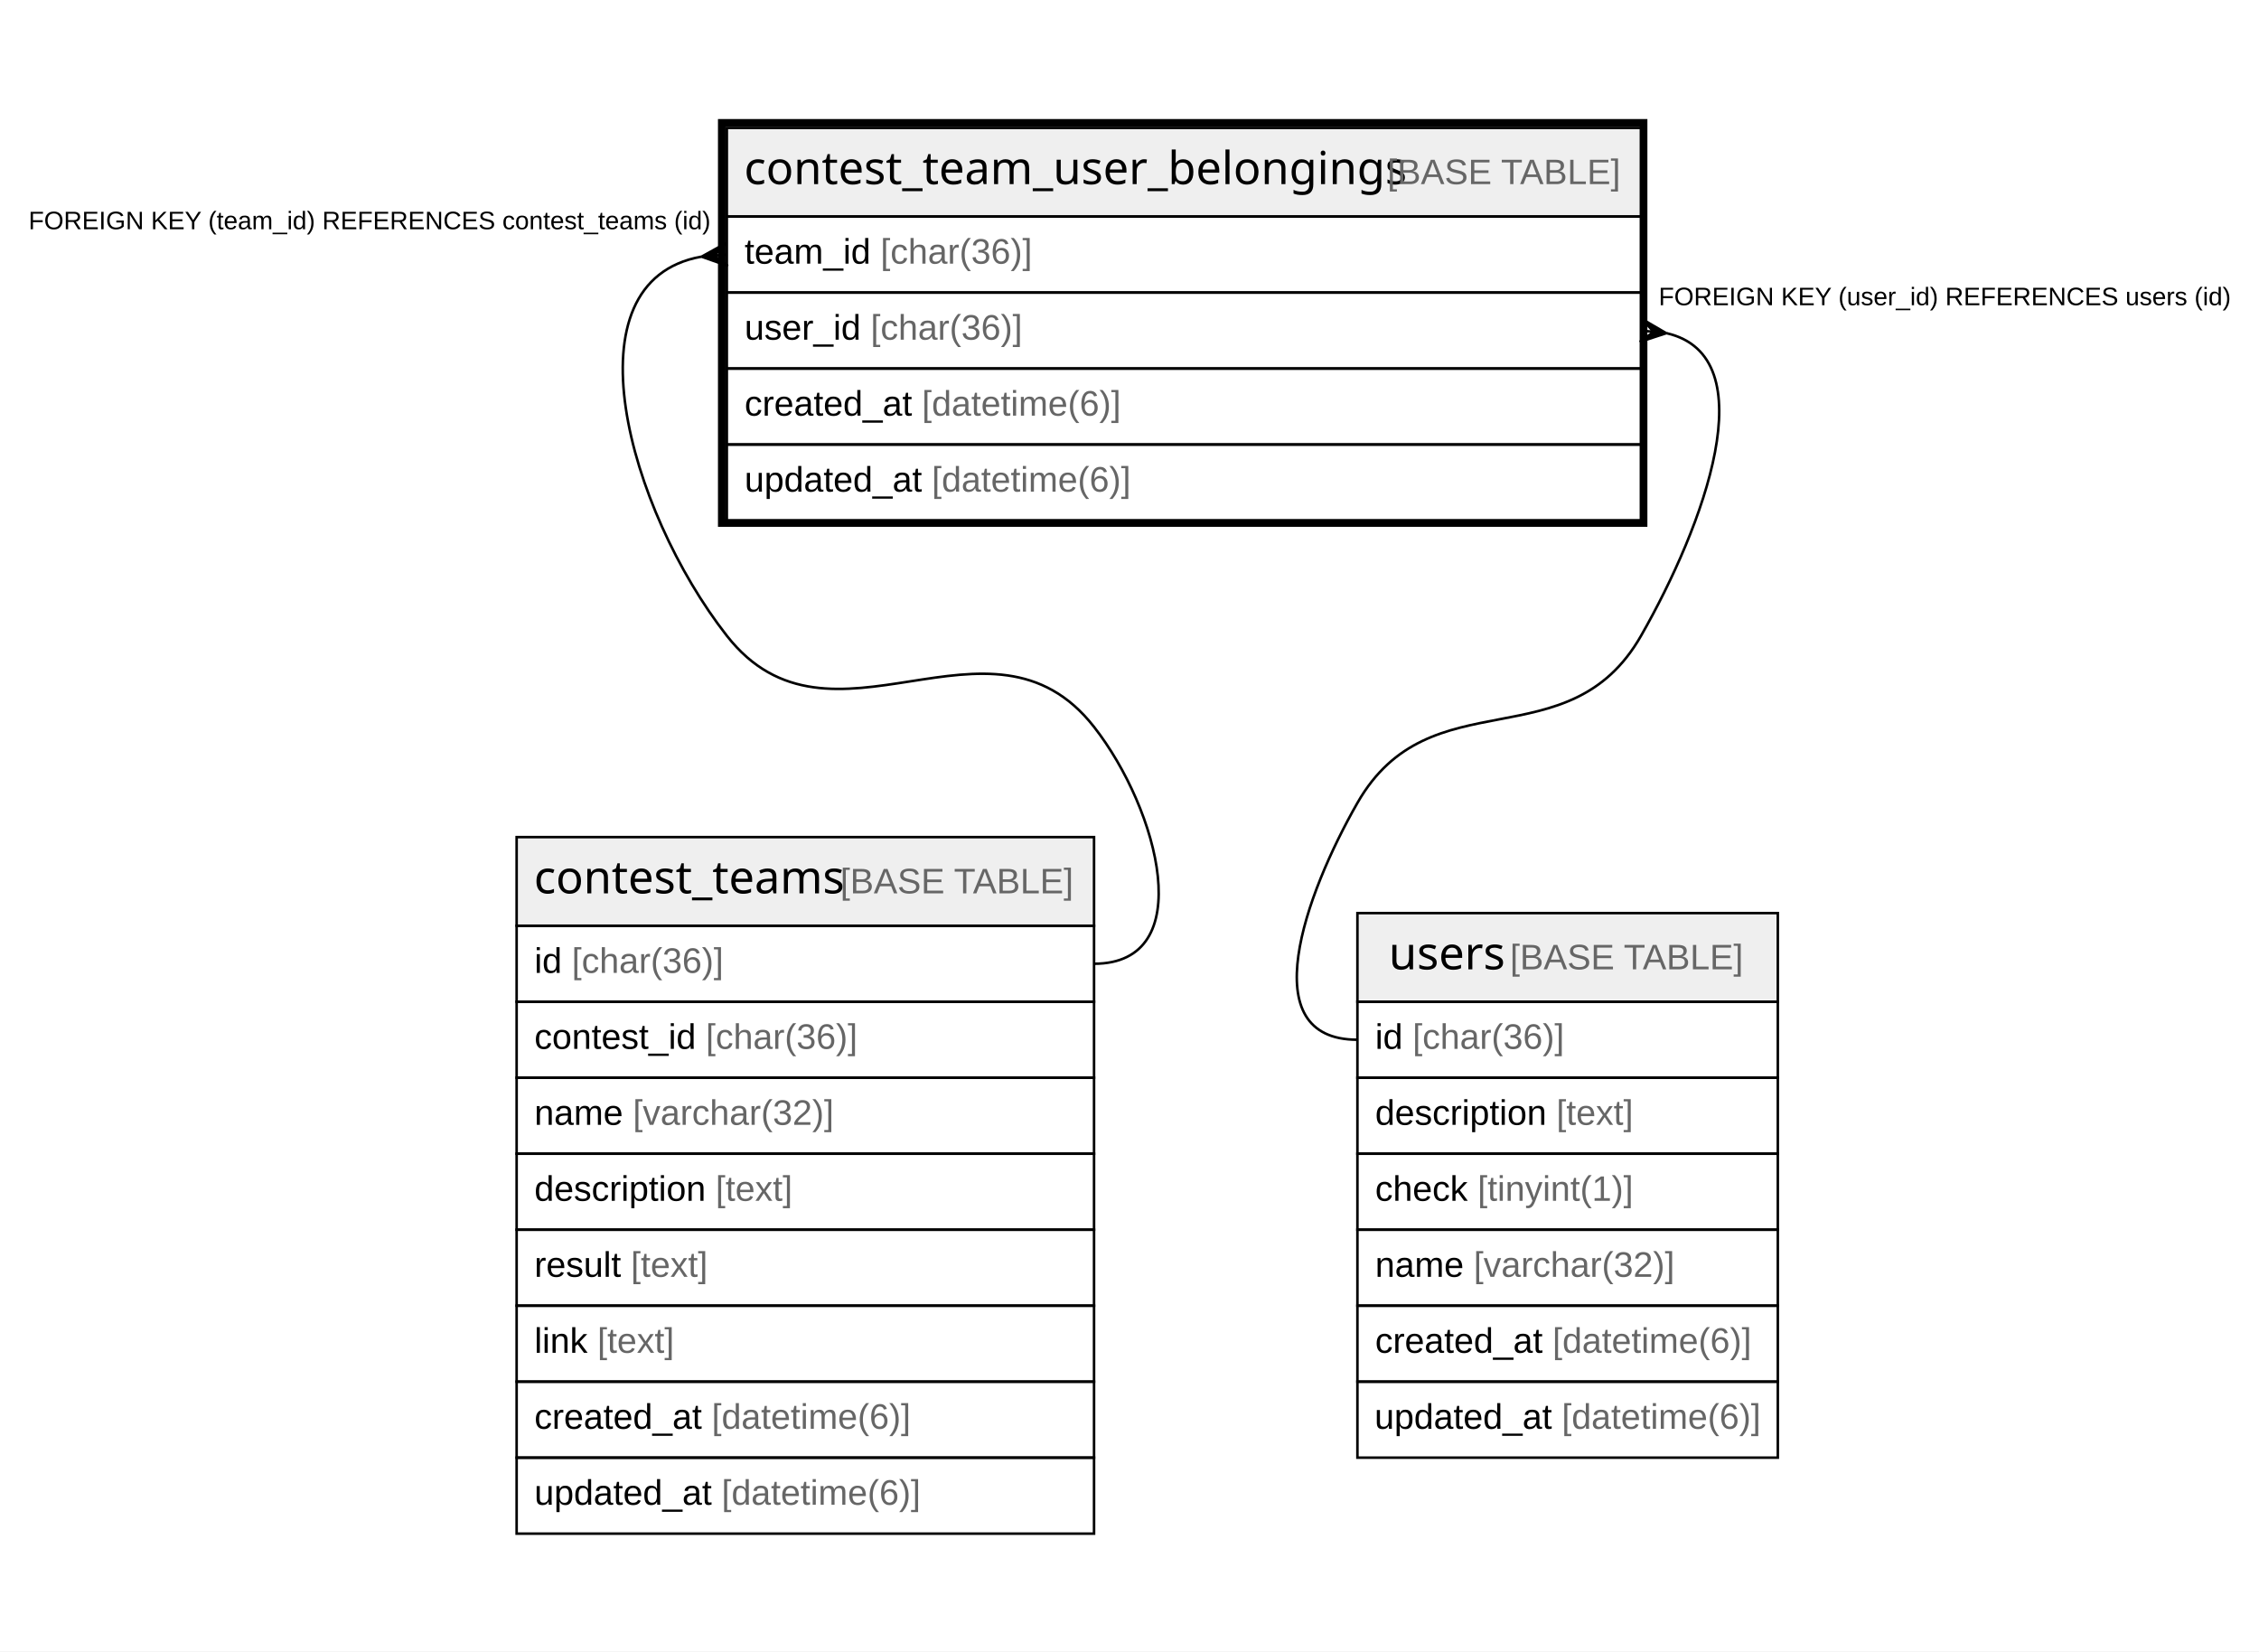
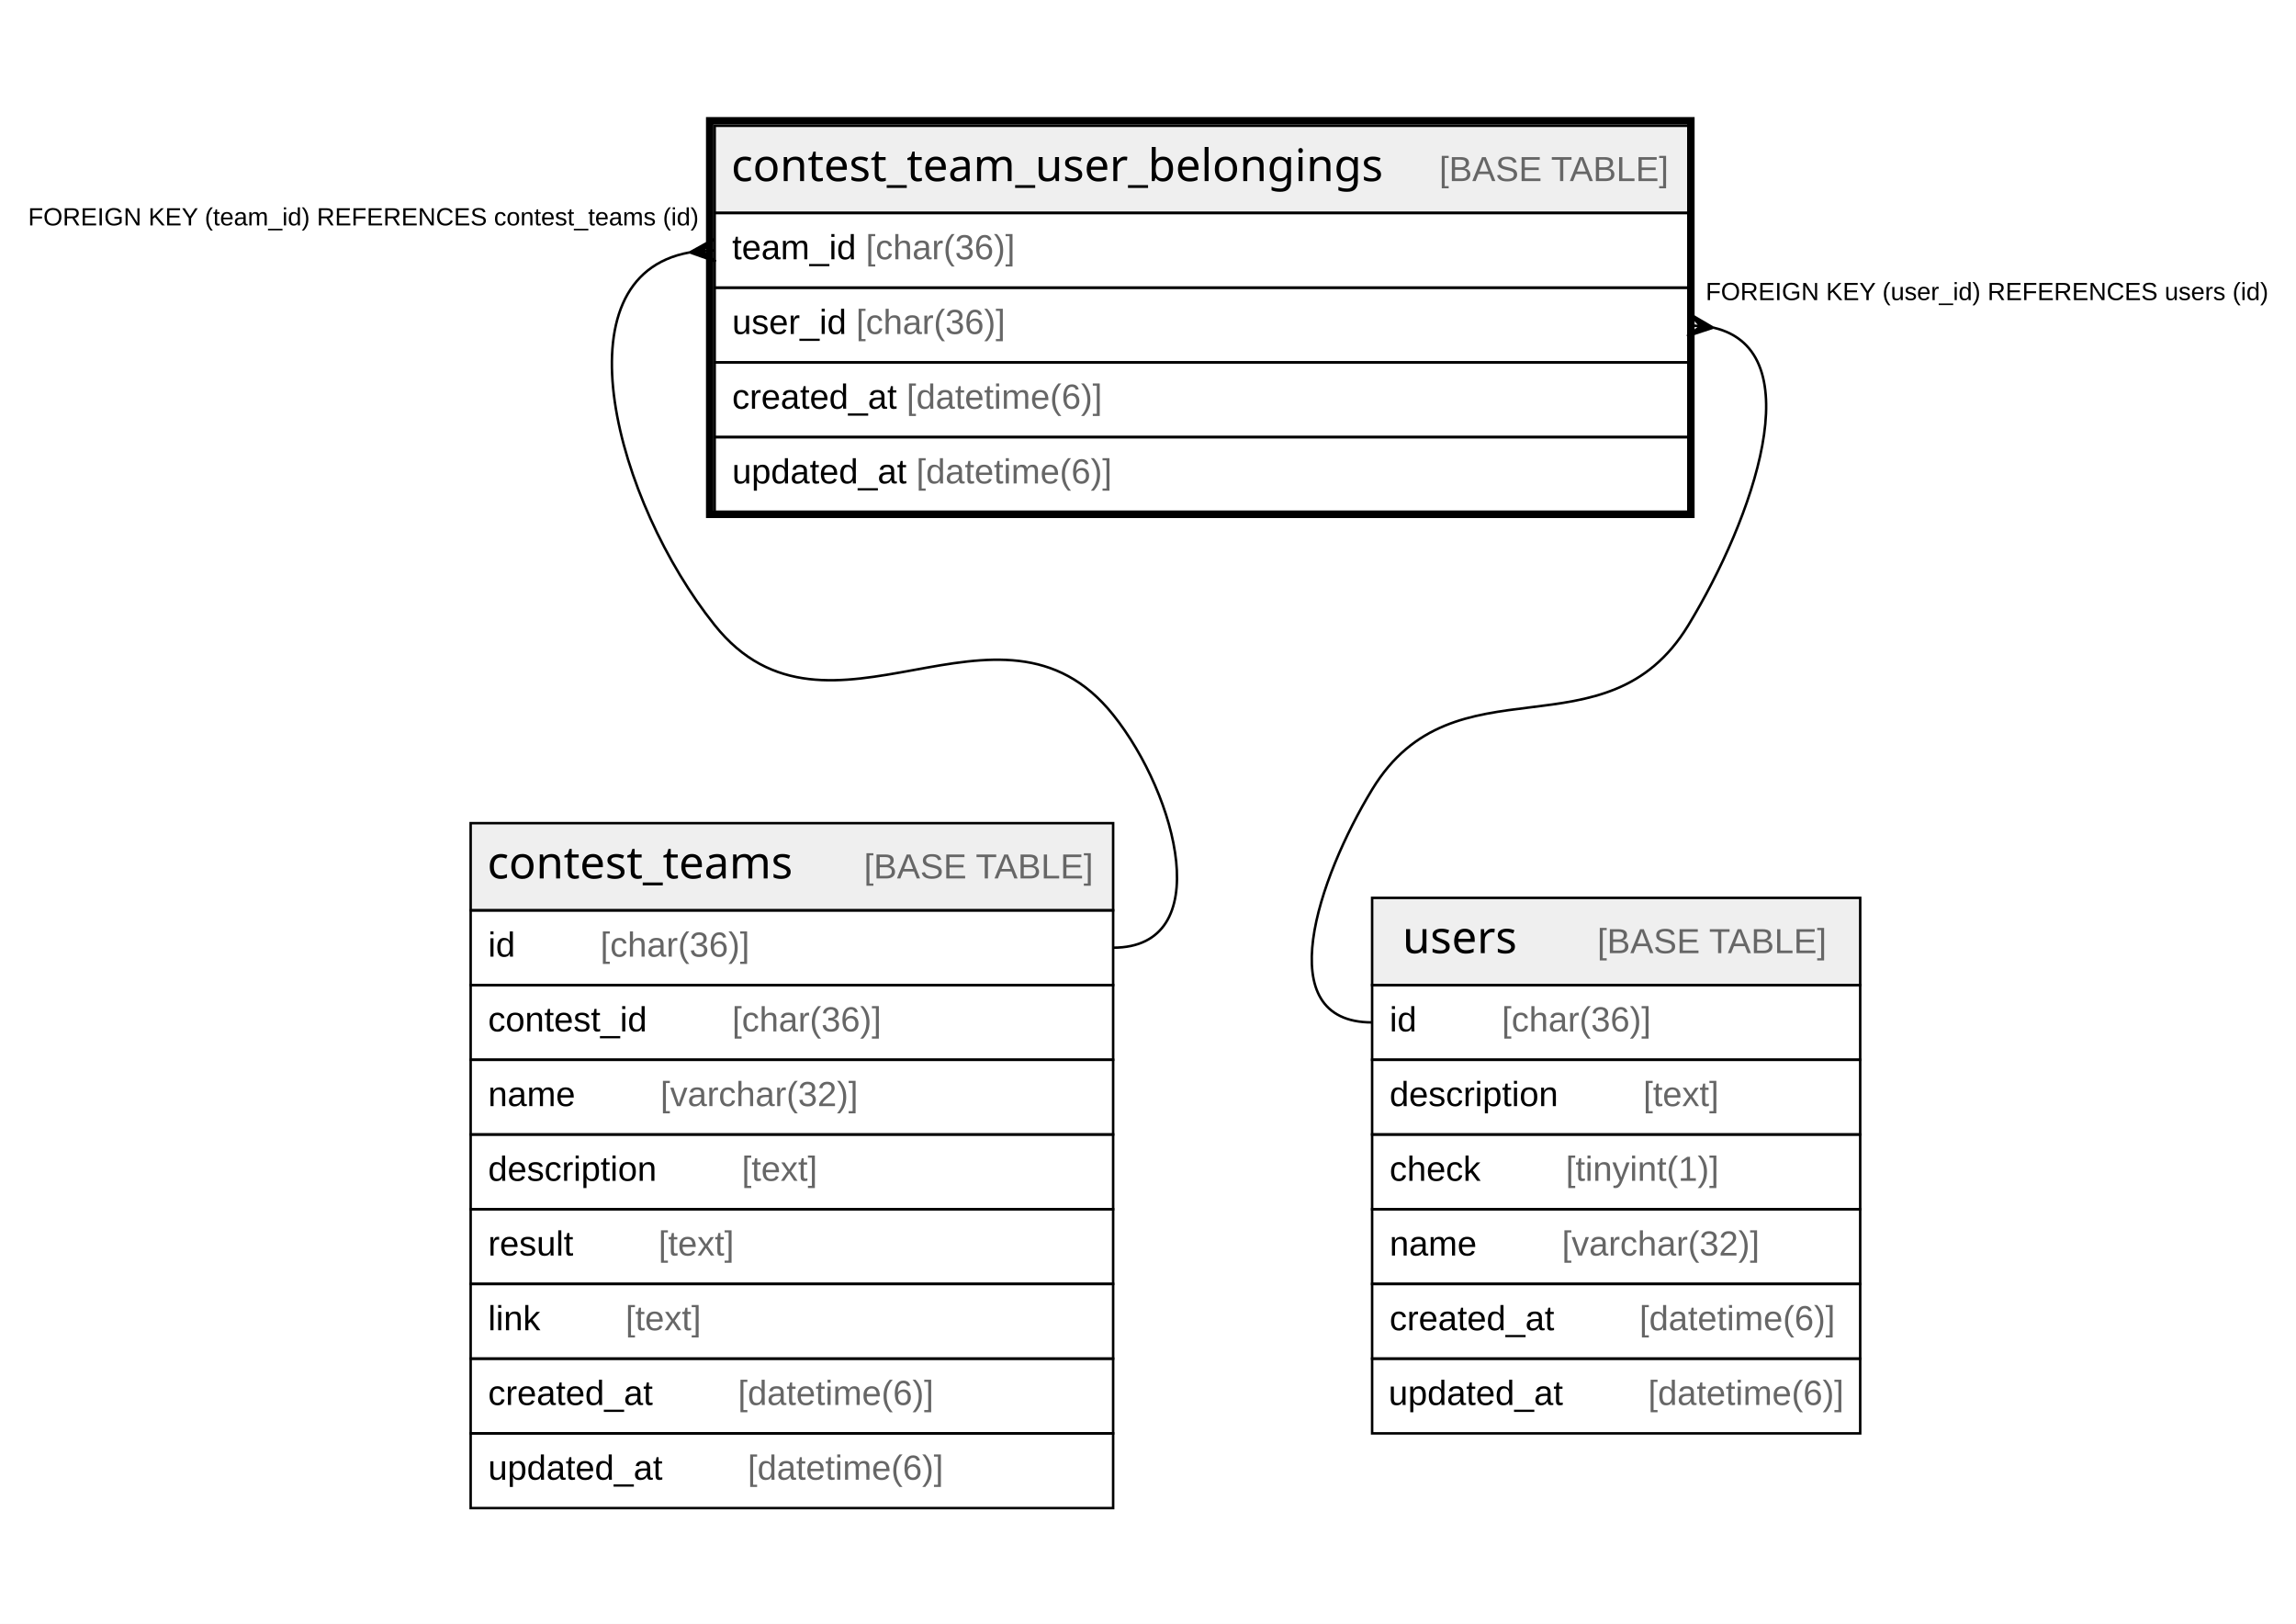
- <svg xmlns="http://www.w3.org/2000/svg" width="892pt" height="652pt" viewBox="0.00 0.00 892.00 652.00">
+ <svg xmlns="http://www.w3.org/2000/svg" width="922pt" height="652pt" viewBox="0.00 0.00 922.00 652.00">
  <g id="graph0" class="graph" transform="scale(1 1) rotate(0) translate(4 648)">
-     <polygon fill="#ffffff" stroke="transparent" points="-4,4 -4,-648 888,-648 888,4 -4,4" />
+     <polygon fill="#ffffff" stroke="transparent" points="-4,4 -4,-648 918,-648 918,4 -4,4" />
    <g id="node1" class="node">
-       <polygon fill="#efefef" stroke="transparent" points="283,-562.5 283,-597.5 644,-597.5 644,-562.5 283,-562.5" />
-       <polygon fill="none" stroke="#000000" points="283,-562.5 283,-597.5 644,-597.5 644,-562.5 283,-562.5" />
-       <text text-anchor="start" x="289.831" y="-575.3" font-family="Arial Bold" font-size="18.00" fill="#000000">contest_team_user_belongings</text>
-       <text text-anchor="start" x="539.915" y="-575.3" font-family="Arial" font-size="14.00" fill="#000000"> </text>
-       <text text-anchor="start" x="543.806" y="-575.3" font-family="Arial" font-size="14.00" fill="#666666">[BASE TABLE]</text>
-       <polygon fill="none" stroke="#000000" points="283,-532.5 283,-562.5 644,-562.5 644,-532.5 283,-532.5" />
+       <polygon fill="#efefef" stroke="transparent" points="283,-562.5 283,-597.5 674,-597.5 674,-562.5 283,-562.5" />
+       <polygon fill="none" stroke="#000000" points="283,-562.5 283,-597.5 674,-597.5 674,-562.5 283,-562.5" />
+       <text text-anchor="start" x="289.674" y="-575.3" font-family="Arial Bold" font-size="18.00" fill="#000000">contest_team_user_belongings</text>
+       <text text-anchor="start" x="539.758" y="-575.3" font-family="Arial" font-size="14.00" fill="#000000">    </text>
+       <text text-anchor="start" x="573.963" y="-575.3" font-family="Arial" font-size="14.00" fill="#666666">[BASE TABLE]</text>
+       <polygon fill="none" stroke="#000000" points="283,-532.5 283,-562.5 674,-562.5 674,-532.5 283,-532.5" />
      <text text-anchor="start" x="290" y="-543.9" font-family="Arial" font-size="14.00" fill="#000000">team_id </text>
      <text text-anchor="start" x="343.679" y="-543.9" font-family="Arial" font-size="14.00" fill="#666666">[char(36)]</text>
-       <polygon fill="none" stroke="#000000" points="283,-502.5 283,-532.5 644,-532.5 644,-502.5 283,-502.5" />
+       <polygon fill="none" stroke="#000000" points="283,-502.5 283,-532.5 674,-532.5 674,-502.5 283,-502.5" />
      <text text-anchor="start" x="290" y="-513.9" font-family="Arial" font-size="14.00" fill="#000000">user_id </text>
      <text text-anchor="start" x="339.788" y="-513.9" font-family="Arial" font-size="14.00" fill="#666666">[char(36)]</text>
-       <polygon fill="none" stroke="#000000" points="283,-472.5 283,-502.5 644,-502.5 644,-472.5 283,-472.5" />
+       <polygon fill="none" stroke="#000000" points="283,-472.5 283,-502.5 674,-502.5 674,-472.5 283,-472.5" />
      <text text-anchor="start" x="290" y="-483.9" font-family="Arial" font-size="14.00" fill="#000000">created_at </text>
      <text text-anchor="start" x="360.028" y="-483.9" font-family="Arial" font-size="14.00" fill="#666666">[datetime(6)]</text>
-       <polygon fill="none" stroke="#000000" points="283,-442.5 283,-472.5 644,-472.5 644,-442.5 283,-442.5" />
+       <polygon fill="none" stroke="#000000" points="283,-442.5 283,-472.5 674,-472.5 674,-442.5 283,-442.5" />
      <text text-anchor="start" x="290" y="-453.9" font-family="Arial" font-size="14.00" fill="#000000">updated_at </text>
      <text text-anchor="start" x="363.933" y="-453.9" font-family="Arial" font-size="14.00" fill="#666666">[datetime(6)]</text>
-       <polygon fill="none" stroke="#000000" stroke-width="3" points="281,-441.5 281,-599.5 645,-599.5 645,-441.5 281,-441.5" />
+       <polygon fill="none" stroke="#000000" stroke-width="3" points="281,-441.5 281,-599.5 675,-599.5 675,-441.5 281,-441.5" />
    </g>
    <g id="node2" class="node">
-       <polygon fill="#efefef" stroke="transparent" points="200,-282.5 200,-317.5 428,-317.5 428,-282.5 200,-282.5" />
-       <polygon fill="none" stroke="#000000" points="200,-282.5 200,-317.5 428,-317.5 428,-282.5 200,-282.5" />
-       <text text-anchor="start" x="206.855" y="-295.3" font-family="Arial Bold" font-size="18.00" fill="#000000">contest_teams</text>
-       <text text-anchor="start" x="323.891" y="-295.3" font-family="Arial" font-size="14.00" fill="#000000"> </text>
-       <text text-anchor="start" x="327.782" y="-295.3" font-family="Arial" font-size="14.00" fill="#666666">[BASE TABLE]</text>
-       <polygon fill="none" stroke="#000000" points="200,-252.5 200,-282.5 428,-282.5 428,-252.5 200,-252.5" />
-       <text text-anchor="start" x="207" y="-263.9" font-family="Arial" font-size="14.00" fill="#000000">id </text>
-       <text text-anchor="start" x="221.78" y="-263.9" font-family="Arial" font-size="14.00" fill="#666666">[char(36)]</text>
-       <polygon fill="none" stroke="#000000" points="200,-222.5 200,-252.5 428,-252.5 428,-222.5 200,-222.5" />
-       <text text-anchor="start" x="207" y="-233.9" font-family="Arial" font-size="14.00" fill="#000000">contest_id </text>
-       <text text-anchor="start" x="274.691" y="-233.9" font-family="Arial" font-size="14.00" fill="#666666">[char(36)]</text>
-       <polygon fill="none" stroke="#000000" points="200,-192.5 200,-222.5 428,-222.5 428,-192.5 200,-192.5" />
-       <text text-anchor="start" x="207" y="-203.9" font-family="Arial" font-size="14.00" fill="#000000">name </text>
-       <text text-anchor="start" x="245.899" y="-203.9" font-family="Arial" font-size="14.00" fill="#666666">[varchar(32)]</text>
-       <polygon fill="none" stroke="#000000" points="200,-162.5 200,-192.5 428,-192.5 428,-162.5 200,-162.5" />
-       <text text-anchor="start" x="207" y="-173.9" font-family="Arial" font-size="14.00" fill="#000000">description </text>
-       <text text-anchor="start" x="278.568" y="-173.9" font-family="Arial" font-size="14.00" fill="#666666">[text]</text>
-       <polygon fill="none" stroke="#000000" points="200,-132.5 200,-162.5 428,-162.5 428,-132.5 200,-132.5" />
-       <text text-anchor="start" x="207" y="-143.9" font-family="Arial" font-size="14.00" fill="#000000">result </text>
-       <text text-anchor="start" x="245.114" y="-143.9" font-family="Arial" font-size="14.00" fill="#666666">[text]</text>
-       <polygon fill="none" stroke="#000000" points="200,-102.5 200,-132.5 428,-132.5 428,-102.5 200,-102.5" />
-       <text text-anchor="start" x="207" y="-113.9" font-family="Arial" font-size="14.00" fill="#000000">link </text>
-       <text text-anchor="start" x="231.886" y="-113.9" font-family="Arial" font-size="14.00" fill="#666666">[text]</text>
-       <polygon fill="none" stroke="#000000" points="200,-72.5 200,-102.5 428,-102.5 428,-72.5 200,-72.5" />
-       <text text-anchor="start" x="207" y="-83.9" font-family="Arial" font-size="14.00" fill="#000000">created_at </text>
-       <text text-anchor="start" x="277.028" y="-83.9" font-family="Arial" font-size="14.00" fill="#666666">[datetime(6)]</text>
-       <polygon fill="none" stroke="#000000" points="200,-42.5 200,-72.5 428,-72.5 428,-42.5 200,-42.5" />
-       <text text-anchor="start" x="207" y="-53.9" font-family="Arial" font-size="14.00" fill="#000000">updated_at </text>
-       <text text-anchor="start" x="280.933" y="-53.9" font-family="Arial" font-size="14.00" fill="#666666">[datetime(6)]</text>
+       <polygon fill="#efefef" stroke="transparent" points="185,-282.5 185,-317.5 443,-317.5 443,-282.5 185,-282.5" />
+       <polygon fill="none" stroke="#000000" points="185,-282.5 185,-317.5 443,-317.5 443,-282.5 185,-282.5" />
+       <text text-anchor="start" x="191.698" y="-295.3" font-family="Arial Bold" font-size="18.00" fill="#000000">contest_teams</text>
+       <text text-anchor="start" x="308.734" y="-295.3" font-family="Arial" font-size="14.00" fill="#000000">    </text>
+       <text text-anchor="start" x="342.939" y="-295.3" font-family="Arial" font-size="14.00" fill="#666666">[BASE TABLE]</text>
+       <polygon fill="none" stroke="#000000" points="185,-252.5 185,-282.5 443,-282.5 443,-252.5 185,-252.5" />
+       <text text-anchor="start" x="192" y="-263.9" font-family="Arial" font-size="14.00" fill="#000000">id    </text>
+       <text text-anchor="start" x="237.094" y="-263.9" font-family="Arial" font-size="14.00" fill="#666666">[char(36)]</text>
+       <polygon fill="none" stroke="#000000" points="185,-222.5 185,-252.5 443,-252.5 443,-222.5 185,-222.5" />
+       <text text-anchor="start" x="192" y="-233.9" font-family="Arial" font-size="14.00" fill="#000000">contest_id    </text>
+       <text text-anchor="start" x="290.006" y="-233.9" font-family="Arial" font-size="14.00" fill="#666666">[char(36)]</text>
+       <polygon fill="none" stroke="#000000" points="185,-192.5 185,-222.5 443,-222.5 443,-192.5 185,-192.5" />
+       <text text-anchor="start" x="192" y="-203.9" font-family="Arial" font-size="14.00" fill="#000000">name    </text>
+       <text text-anchor="start" x="261.213" y="-203.9" font-family="Arial" font-size="14.00" fill="#666666">[varchar(32)]</text>
+       <polygon fill="none" stroke="#000000" points="185,-162.5 185,-192.5 443,-192.5 443,-162.5 185,-162.5" />
+       <text text-anchor="start" x="192" y="-173.9" font-family="Arial" font-size="14.00" fill="#000000">description    </text>
+       <text text-anchor="start" x="293.882" y="-173.9" font-family="Arial" font-size="14.00" fill="#666666">[text]</text>
+       <polygon fill="none" stroke="#000000" points="185,-132.5 185,-162.5 443,-162.5 443,-132.5 185,-132.5" />
+       <text text-anchor="start" x="192" y="-143.9" font-family="Arial" font-size="14.00" fill="#000000">result    </text>
+       <text text-anchor="start" x="260.428" y="-143.9" font-family="Arial" font-size="14.00" fill="#666666">[text]</text>
+       <polygon fill="none" stroke="#000000" points="185,-102.5 185,-132.5 443,-132.5 443,-102.5 185,-102.5" />
+       <text text-anchor="start" x="192" y="-113.9" font-family="Arial" font-size="14.00" fill="#000000">link    </text>
+       <text text-anchor="start" x="247.201" y="-113.9" font-family="Arial" font-size="14.00" fill="#666666">[text]</text>
+       <polygon fill="none" stroke="#000000" points="185,-72.5 185,-102.5 443,-102.5 443,-72.5 185,-72.5" />
+       <text text-anchor="start" x="192" y="-83.9" font-family="Arial" font-size="14.00" fill="#000000">created_at    </text>
+       <text text-anchor="start" x="292.342" y="-83.9" font-family="Arial" font-size="14.00" fill="#666666">[datetime(6)]</text>
+       <polygon fill="none" stroke="#000000" points="185,-42.5 185,-72.5 443,-72.5 443,-42.5 185,-42.5" />
+       <text text-anchor="start" x="192" y="-53.9" font-family="Arial" font-size="14.00" fill="#000000">updated_at    </text>
+       <text text-anchor="start" x="296.247" y="-53.9" font-family="Arial" font-size="14.00" fill="#666666">[datetime(6)]</text>
    </g>
    <g id="edge1" class="edge">
-       <path fill="none" stroke="#000000" d="M272.844,-546.646C218.966,-536.937 244.047,-446.807 283,-397 323.906,-344.696 387.094,-413.304 428,-361 453.6,-328.267 469.556,-267.5 428,-267.5" />
-       <polygon fill="#000000" stroke="#000000" points="273.035,-546.662 282.623,-551.984 278.018,-547.081 283,-547.5 283,-547.5 283,-547.5 278.018,-547.081 283.377,-543.016 273.035,-546.662 273.035,-546.662" />
+       <path fill="none" stroke="#000000" d="M272.839,-546.642C218.907,-536.89 243.5,-446.375 283,-397 328.533,-340.083 397.467,-417.917 443,-361 468.959,-328.551 484.556,-267.5 443,-267.5" />
+       <polygon fill="#000000" stroke="#000000" points="273.036,-546.658 282.621,-551.984 278.018,-547.079 283,-547.5 283,-547.5 283,-547.5 278.018,-547.079 283.379,-543.016 273.036,-546.658 273.036,-546.658" />
      <text text-anchor="start" x="7.269" y="-557.5" font-family="Arial" font-size="10.00" fill="#000000">FOREIGN KEY (team_id) REFERENCES contest_teams (id)</text>
    </g>
    <g id="node3" class="node">
-       <polygon fill="#efefef" stroke="transparent" points="532,-252.5 532,-287.5 698,-287.5 698,-252.5 532,-252.5" />
-       <polygon fill="none" stroke="#000000" points="532,-252.5 532,-287.5 698,-287.5 698,-252.5 532,-252.5" />
-       <text text-anchor="start" x="544.371" y="-265.3" font-family="Arial Bold" font-size="18.00" fill="#000000">users</text>
-       <text text-anchor="start" x="588.375" y="-265.3" font-family="Arial" font-size="14.00" fill="#000000"> </text>
-       <text text-anchor="start" x="592.266" y="-265.3" font-family="Arial" font-size="14.00" fill="#666666">[BASE TABLE]</text>
-       <polygon fill="none" stroke="#000000" points="532,-222.5 532,-252.5 698,-252.5 698,-222.5 532,-222.5" />
-       <text text-anchor="start" x="539" y="-233.9" font-family="Arial" font-size="14.00" fill="#000000">id </text>
-       <text text-anchor="start" x="553.78" y="-233.9" font-family="Arial" font-size="14.00" fill="#666666">[char(36)]</text>
-       <polygon fill="none" stroke="#000000" points="532,-192.5 532,-222.5 698,-222.5 698,-192.5 532,-192.5" />
-       <text text-anchor="start" x="539" y="-203.9" font-family="Arial" font-size="14.00" fill="#000000">description </text>
-       <text text-anchor="start" x="610.568" y="-203.9" font-family="Arial" font-size="14.00" fill="#666666">[text]</text>
-       <polygon fill="none" stroke="#000000" points="532,-162.5 532,-192.5 698,-192.5 698,-162.5 532,-162.5" />
-       <text text-anchor="start" x="539" y="-173.9" font-family="Arial" font-size="14.00" fill="#000000">check </text>
-       <text text-anchor="start" x="579.456" y="-173.9" font-family="Arial" font-size="14.00" fill="#666666">[tinyint(1)]</text>
-       <polygon fill="none" stroke="#000000" points="532,-132.5 532,-162.5 698,-162.5 698,-132.5 532,-132.5" />
-       <text text-anchor="start" x="539" y="-143.9" font-family="Arial" font-size="14.00" fill="#000000">name </text>
-       <text text-anchor="start" x="577.899" y="-143.9" font-family="Arial" font-size="14.00" fill="#666666">[varchar(32)]</text>
-       <polygon fill="none" stroke="#000000" points="532,-102.5 532,-132.5 698,-132.5 698,-102.5 532,-102.5" />
-       <text text-anchor="start" x="539" y="-113.9" font-family="Arial" font-size="14.00" fill="#000000">created_at </text>
-       <text text-anchor="start" x="609.028" y="-113.9" font-family="Arial" font-size="14.00" fill="#666666">[datetime(6)]</text>
-       <polygon fill="none" stroke="#000000" points="532,-72.5 532,-102.5 698,-102.5 698,-72.5 532,-72.5" />
-       <text text-anchor="start" x="538.752" y="-83.9" font-family="Arial" font-size="14.00" fill="#000000">updated_at </text>
-       <text text-anchor="start" x="612.684" y="-83.9" font-family="Arial" font-size="14.00" fill="#666666">[datetime(6)]</text>
+       <polygon fill="#efefef" stroke="transparent" points="547,-252.5 547,-287.5 743,-287.5 743,-252.5 547,-252.5" />
+       <polygon fill="none" stroke="#000000" points="547,-252.5 547,-287.5 743,-287.5 743,-252.5 547,-252.5" />
+       <text text-anchor="start" x="559.214" y="-265.3" font-family="Arial Bold" font-size="18.00" fill="#000000">users</text>
+       <text text-anchor="start" x="603.218" y="-265.3" font-family="Arial" font-size="14.00" fill="#000000">    </text>
+       <text text-anchor="start" x="637.423" y="-265.3" font-family="Arial" font-size="14.00" fill="#666666">[BASE TABLE]</text>
+       <polygon fill="none" stroke="#000000" points="547,-222.5 547,-252.5 743,-252.5 743,-222.5 547,-222.5" />
+       <text text-anchor="start" x="554" y="-233.9" font-family="Arial" font-size="14.00" fill="#000000">id    </text>
+       <text text-anchor="start" x="599.094" y="-233.9" font-family="Arial" font-size="14.00" fill="#666666">[char(36)]</text>
+       <polygon fill="none" stroke="#000000" points="547,-192.5 547,-222.5 743,-222.5 743,-192.5 547,-192.5" />
+       <text text-anchor="start" x="554" y="-203.9" font-family="Arial" font-size="14.00" fill="#000000">description    </text>
+       <text text-anchor="start" x="655.882" y="-203.9" font-family="Arial" font-size="14.00" fill="#666666">[text]</text>
+       <polygon fill="none" stroke="#000000" points="547,-162.5 547,-192.5 743,-192.5 743,-162.5 547,-162.5" />
+       <text text-anchor="start" x="554" y="-173.9" font-family="Arial" font-size="14.00" fill="#000000">check    </text>
+       <text text-anchor="start" x="624.77" y="-173.9" font-family="Arial" font-size="14.00" fill="#666666">[tinyint(1)]</text>
+       <polygon fill="none" stroke="#000000" points="547,-132.5 547,-162.5 743,-162.5 743,-132.5 547,-132.5" />
+       <text text-anchor="start" x="554" y="-143.9" font-family="Arial" font-size="14.00" fill="#000000">name    </text>
+       <text text-anchor="start" x="623.213" y="-143.9" font-family="Arial" font-size="14.00" fill="#666666">[varchar(32)]</text>
+       <polygon fill="none" stroke="#000000" points="547,-102.5 547,-132.5 743,-132.5 743,-102.5 547,-102.5" />
+       <text text-anchor="start" x="554" y="-113.9" font-family="Arial" font-size="14.00" fill="#000000">created_at    </text>
+       <text text-anchor="start" x="654.342" y="-113.9" font-family="Arial" font-size="14.00" fill="#666666">[datetime(6)]</text>
+       <polygon fill="none" stroke="#000000" points="547,-72.5 547,-102.5 743,-102.5 743,-72.5 547,-72.5" />
+       <text text-anchor="start" x="553.595" y="-83.9" font-family="Arial" font-size="14.00" fill="#000000">updated_at    </text>
+       <text text-anchor="start" x="657.841" y="-83.9" font-family="Arial" font-size="14.00" fill="#666666">[datetime(6)]</text>
    </g>
    <g id="edge2" class="edge">
-       <path fill="none" stroke="#000000" d="M654.13,-516.438C693.763,-507.23 668.703,-440.23 644,-397 615.334,-346.835 560.666,-381.165 532,-331 511.383,-294.92 490.444,-237.5 532,-237.5" />
-       <polygon fill="#000000" stroke="#000000" points="653.946,-516.457 643.531,-513.024 648.973,-516.979 644,-517.5 644,-517.5 644,-517.5 648.973,-516.979 644.469,-521.976 653.946,-516.457 653.946,-516.457" />
-       <text text-anchor="start" x="650.945" y="-527.5" font-family="Arial" font-size="10.00" fill="#000000">FOREIGN KEY (user_id) REFERENCES users (id)</text>
+       <path fill="none" stroke="#000000" d="M684.147,-516.428C723.923,-507.135 699.845,-439.557 674,-397 640.981,-342.629 580.019,-385.371 547,-331 525.43,-295.481 505.444,-237.5 547,-237.5" />
+       <polygon fill="#000000" stroke="#000000" points="683.945,-516.449 673.527,-513.025 678.972,-516.975 674,-517.5 674,-517.5 674,-517.5 678.972,-516.975 674.473,-521.975 683.945,-516.449 683.945,-516.449" />
+       <text text-anchor="start" x="680.945" y="-527.5" font-family="Arial" font-size="10.00" fill="#000000">FOREIGN KEY (user_id) REFERENCES users (id)</text>
    </g>
  </g>
</svg>
